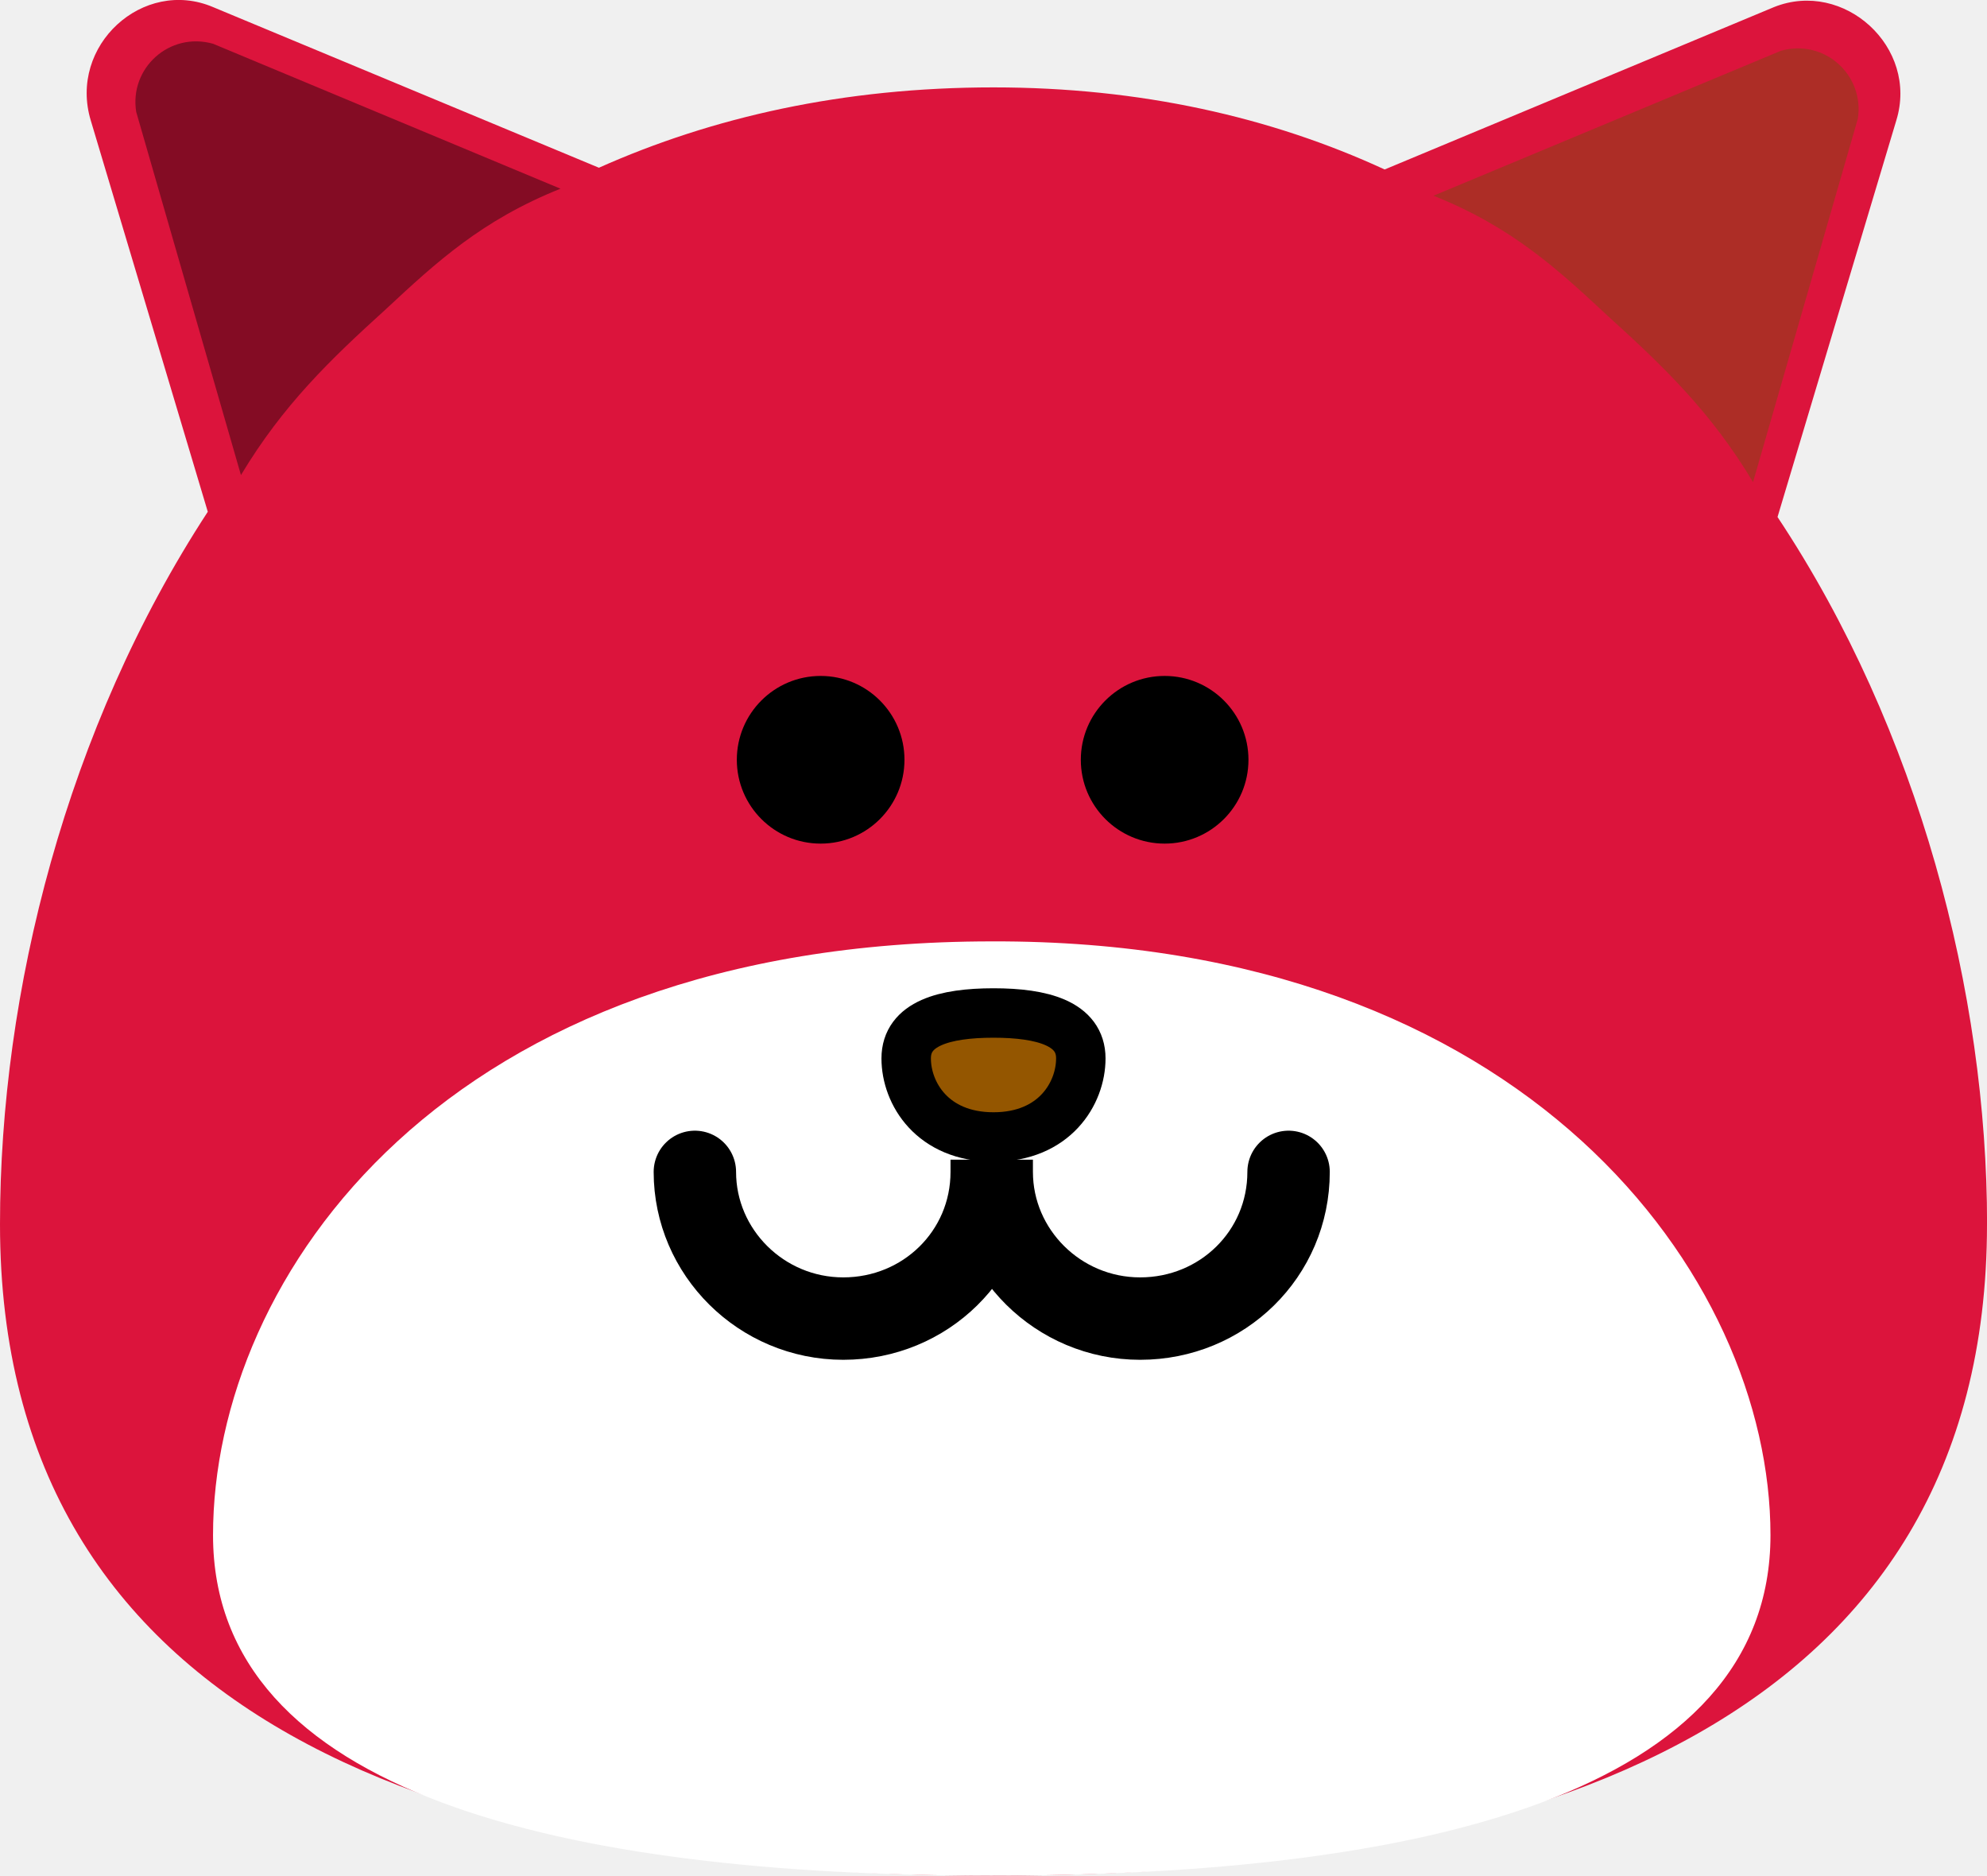
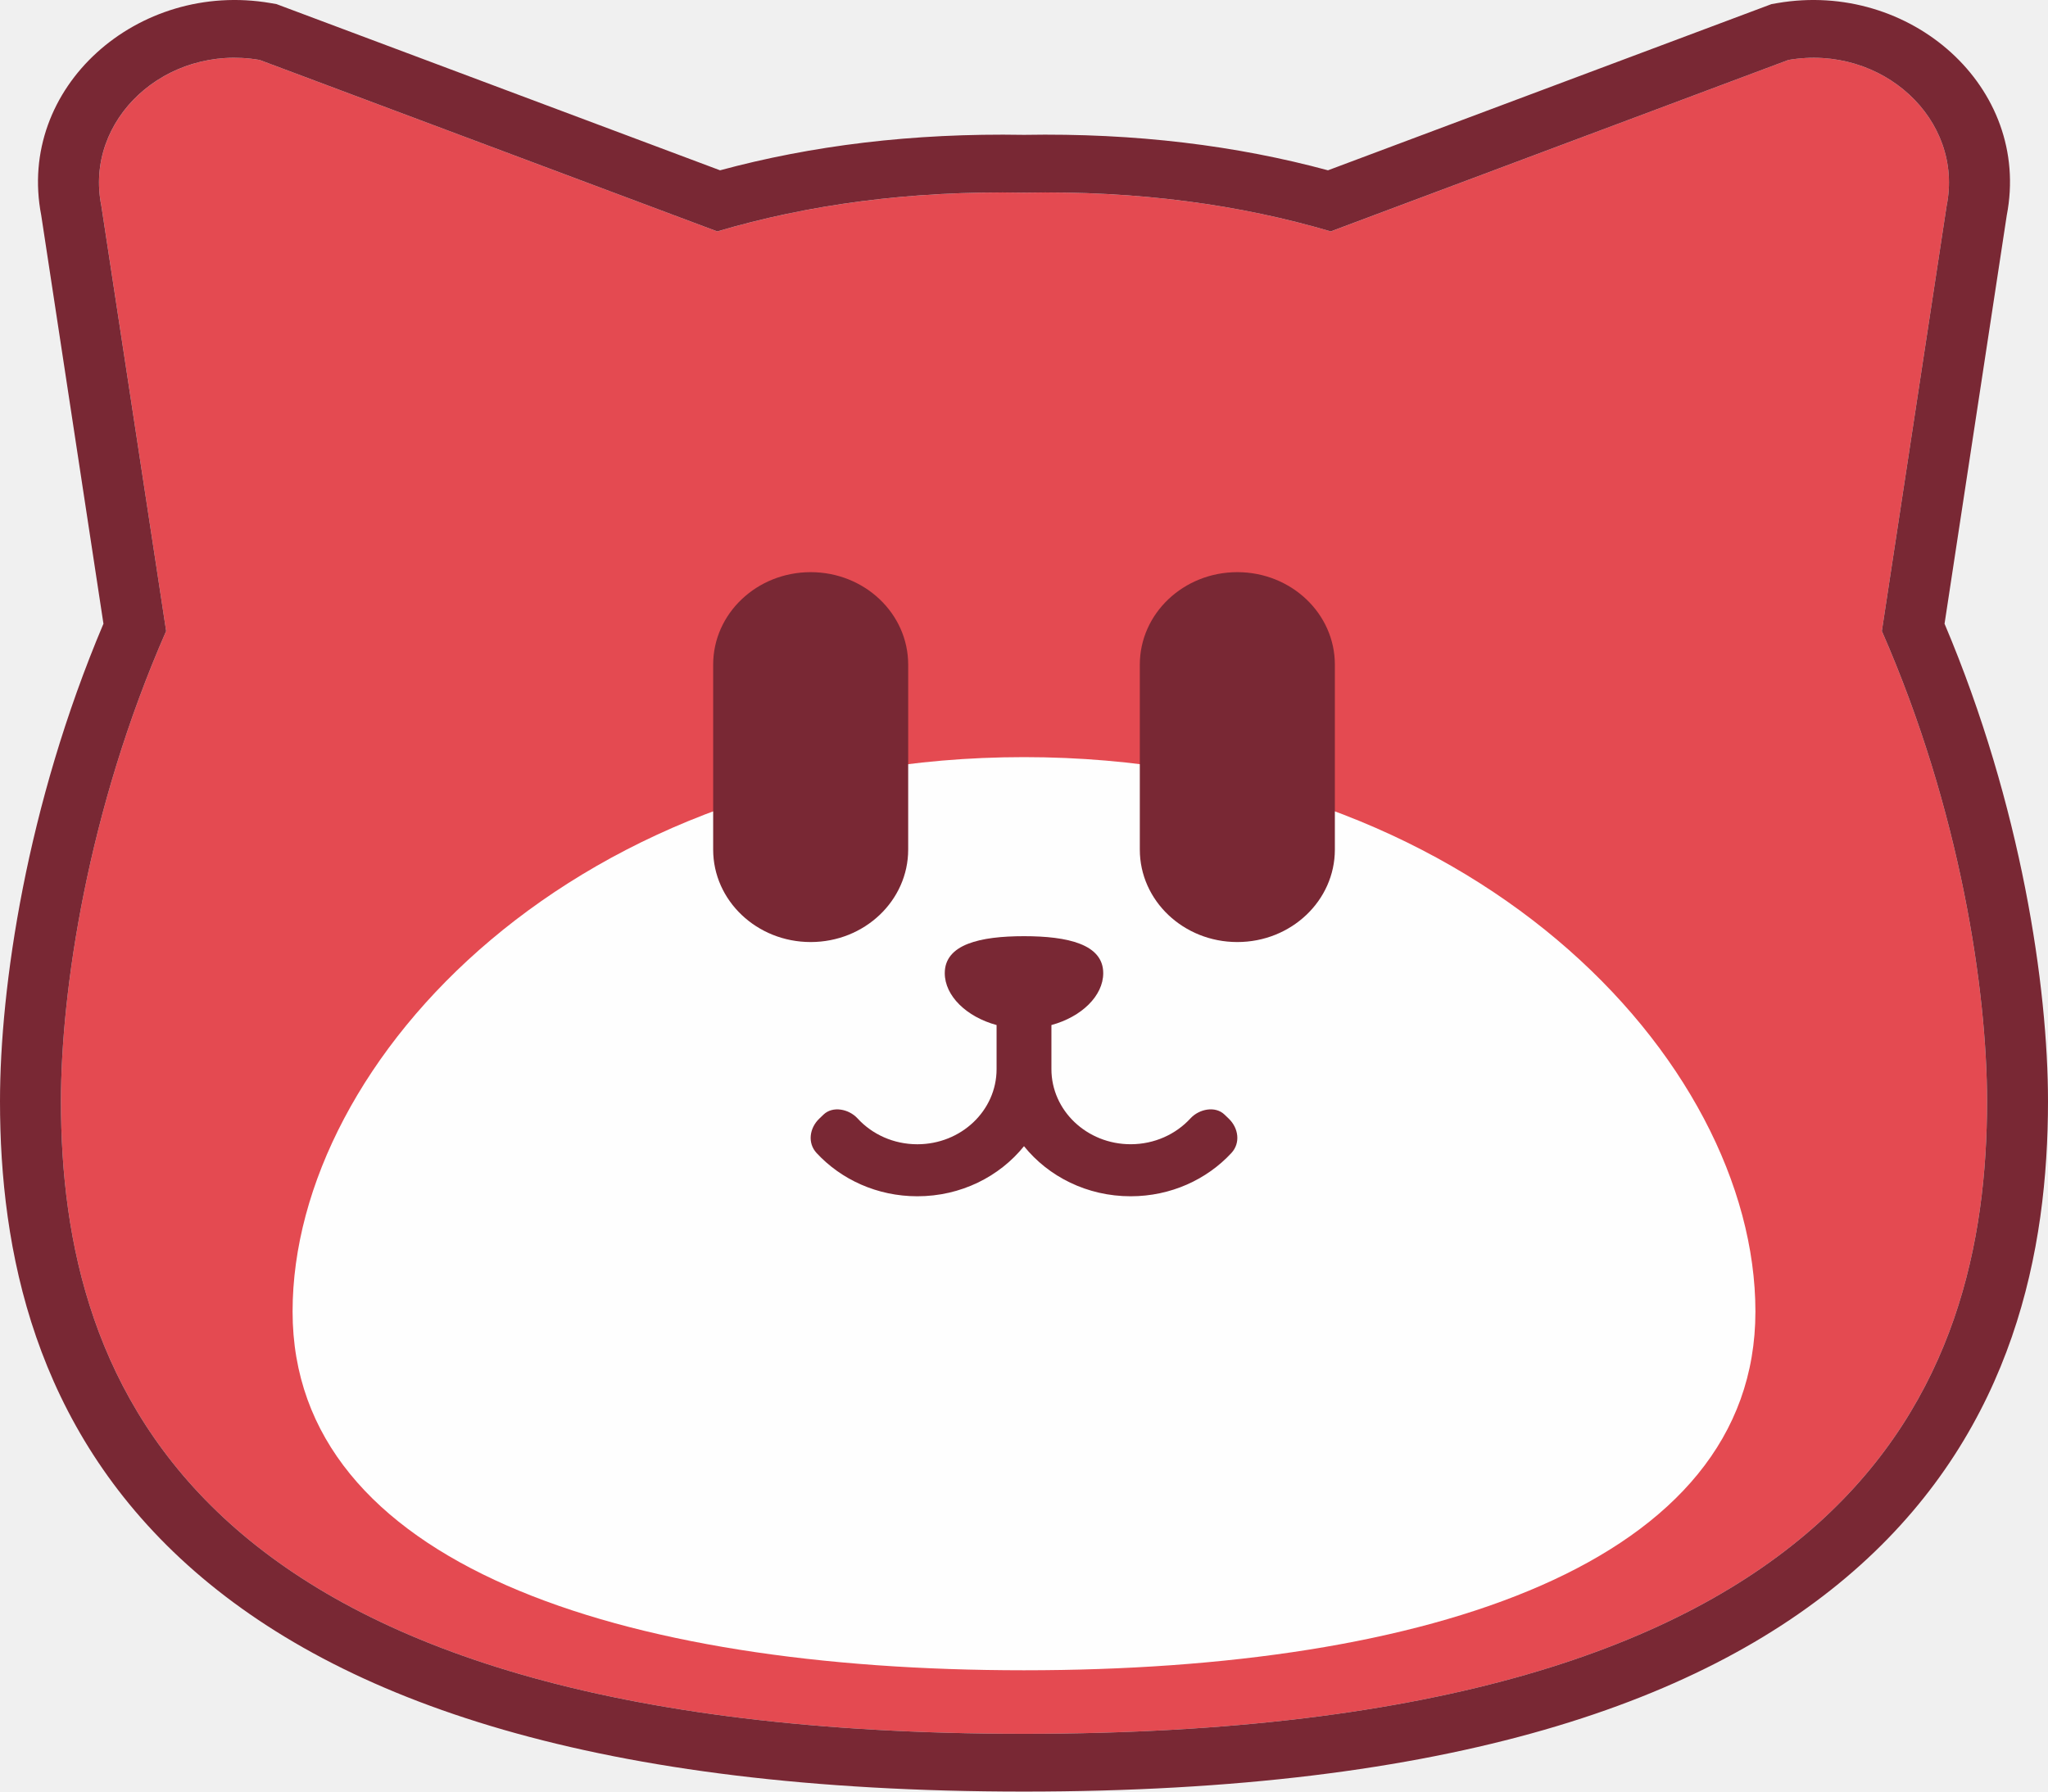
- <svg xmlns="http://www.w3.org/2000/svg" version="1.1" width="60.282" height="56.896" viewBox="0 0 60.282 56.896" id="svg10">
-   <defs id="defs10" />
-   <g transform="translate(-209.859,-151.5521)" id="g10">
-     <g data-paper-data="{&quot;isPaintingLayer&quot;:true}" fill-rule="nonzero" stroke-linejoin="miter" stroke-miterlimit="10" stroke-dasharray="none" stroke-dashoffset="0" style="mix-blend-mode:normal" id="g9">
-       <path d="m 270.141,188.689 c 0,14.938 -13.508,19.759 -30.141,19.759 -16.633,0 -30.141,-4.767 -30.141,-19.759 0,-7.045 2.013,-15.044 6.304,-21.613 l -3.549,-11.866 c -0.689,-2.278 1.589,-4.344 3.708,-3.443 l 11.707,4.873 c 3.443,-1.536 7.416,-2.437 11.972,-2.437 4.45,0 8.423,0.901 11.866,2.49 l 11.813,-4.926 c 2.119,-0.848 4.397,1.218 3.708,3.443 l -3.602,12.025 c 4.291,6.463 6.357,14.461 6.357,21.454 z" fill="#dc143c" stroke="none" stroke-width="1" stroke-linecap="butt" id="path1" />
-       <path d="m 263.572,198.118 c 0,7.84 -10.594,10.33 -23.625,10.33 -13.031,0 -23.625,-2.49 -23.625,-10.33 0,-7.84 7.045,-18.01 23.625,-18.01 16.209,-0.053 23.625,10.171 23.625,18.01 z" fill="#ffffff" stroke="none" stroke-width="1" stroke-linecap="butt" id="path2" />
-       <path d="m 237.351,183.657 c 0,-1.059 1.165,-1.377 2.649,-1.377 1.483,0 2.649,0.318 2.649,1.377 0,1.059 -0.795,2.384 -2.649,2.384 -1.854,0 -2.649,-1.324 -2.649,-2.384 z" fill="#945600" stroke="#000000" stroke-width="1.5" stroke-linecap="butt" id="path3" />
-       <path d="m 248.952,187.1 c 0,2.49 -2.013,4.45 -4.503,4.45 -2.49,0 -4.503,-2.013 -4.503,-4.45 0,-0.106 0,-0.106 0,-0.106 0,-0.159 0,-0.265 0,-0.265 0,0 0,0.106 0,0.265 0,0 0,0 0,0.106 0,2.49 -2.013,4.45 -4.503,4.45 -2.49,0 -4.503,-2.013 -4.503,-4.45" fill="none" stroke="#000000" stroke-width="2.5" stroke-linecap="round" id="path4" />
-       <path d="m 232.213,174.599 c 0,-1.404 1.138,-2.543 2.543,-2.543 1.404,0 2.543,1.138 2.543,2.543 0,1.404 -1.138,2.543 -2.543,2.543 -1.404,0 -2.543,-1.138 -2.543,-2.543 z" fill="#000000" stroke="none" stroke-width="1" stroke-linecap="butt" id="path5" />
-       <path d="m 242.649,174.599 c 0,-1.404 1.138,-2.543 2.543,-2.543 1.404,0 2.543,1.138 2.543,2.543 0,1.404 -1.138,2.543 -2.543,2.543 -1.404,0 -2.543,-1.138 -2.543,-2.543 z" fill="#000000" stroke="none" stroke-width="1" stroke-linecap="butt" id="path6" />
-       <path d="m 221.566,160.931 c -1.695,1.536 -3.125,2.913 -4.397,5.032 l -3.178,-11.018 c -0.212,-1.324 1.006,-2.437 2.331,-2.066 l 10.541,4.397 c -2.384,0.954 -3.761,2.225 -5.297,3.655 z" fill="#840c24" stroke="none" stroke-width="1" stroke-linecap="butt" id="path7" />
-       <path d="m 253.349,157.489 10.541,-4.397 c 1.324,-0.371 2.543,0.742 2.331,2.066 l -3.178,11.018 c -1.271,-2.119 -2.702,-3.496 -4.397,-5.032 -1.536,-1.43 -2.913,-2.702 -5.297,-3.655 z" fill="#ad2d26" stroke="none" stroke-width="1" stroke-linecap="butt" id="path8" />
-     </g>
-   </g>
+ <svg xmlns="http://www.w3.org/2000/svg" width="80" height="70" viewBox="0 0 80 70" fill="none" version="1.1" id="svg6">
+   <defs id="defs6" />
+   <path d="m 69.858,2.343 -17.876,6.699 c -3.522,-1.04 -7.495,-1.597 -11.982,-1.514 -4.486,-0.083 -8.46,0.474 -11.982,1.514 l -17.876,-6.699 c -3.66,-0.629 -6.864,2.326 -6.182,5.702 L 6.49,24.656 c -3.077,7.014 -4.109,14.091 -4.109,18.373 0,10.999 5.021,24.713 37.619,24.713 32.598,0 37.619,-13.714 37.619,-24.713 0,-4.282 -1.032,-11.359 -4.109,-18.373 L 76.04,8.045 c 0.682,-3.376 -2.522,-6.331 -6.182,-5.702 z" fill="#e44a51" id="path1" />
+   <path fill-rule="evenodd" clip-rule="evenodd" d="m 69.201,0.16 0.232,-0.04 c 5.181,-0.89 9.926,3.287 8.956,8.294 L 75.959,24.37 c 3.013,7.118 4.041,14.224 4.041,18.658 0,5.8 -1.325,12.71 -7.326,18.118 -5.96,5.371 -16.085,8.853 -32.674,8.853 -16.589,0 -26.714,-3.482 -32.674,-8.853 C 1.325,55.738 0,48.828 0,43.028 c 0,-4.434 1.028,-11.54 4.041,-18.658 L 1.611,8.414 c -0.971,-5.007 3.775,-9.184 8.956,-8.294 l 0.232,0.04 17.329,6.494 c 3.558,-0.962 7.504,-1.462 11.873,-1.385 4.369,-0.077 8.314,0.423 11.873,1.385 z m -17.22,8.881 c -3.522,-1.04 -7.495,-1.597 -11.982,-1.514 -4.486,-0.083 -8.46,0.474 -11.982,1.514 l -17.876,-6.699 c -3.66,-0.629 -6.864,2.327 -6.182,5.702 L 6.49,24.656 c -3.077,7.014 -4.109,14.091 -4.109,18.373 0,10.999 5.021,24.713 37.619,24.713 32.598,0 37.619,-13.714 37.619,-24.713 0,-4.282 -1.032,-11.359 -4.109,-18.373 L 76.04,8.045 c 0.682,-3.376 -2.522,-6.332 -6.182,-5.702 z" fill="#792834" id="path2" />
+   <path d="m 40,65.26 c -15.78,0 -28.571,-4.164 -28.571,-14.016 0,-9.852 11.138,-21.662 28.571,-21.662 17.433,0 28.571,11.809 28.571,21.662 0,9.852 -12.792,14.016 -28.571,14.016 z" fill="#fefefe" id="path3" />
+   <path d="m 35.476,25.968 v 7.226 c 0,1.995 -1.706,3.613 -3.809,3.613 -2.104,0 -3.809,-1.618 -3.809,-3.613 v -7.226 c 0,-1.995 1.706,-3.613 3.809,-3.613 2.104,0 3.809,1.617 3.809,3.613 z" fill="#792834" id="path4" />
+   <path d="m 52.143,25.968 v 7.226 c 0,1.995 -1.706,3.613 -3.81,3.613 -2.104,0 -3.809,-1.618 -3.809,-3.613 v -7.226 c 0,-1.995 1.706,-3.613 3.809,-3.613 2.104,0 3.81,1.617 3.81,3.613 z" fill="#792834" id="path5" />
+   <path fill-rule="evenodd" clip-rule="evenodd" d="m 38.929,40.05 c -1.182,-0.321 -2.024,-1.145 -2.024,-2.027 0,-1.131 1.386,-1.445 3.095,-1.445 1.71,0 3.095,0.315 3.095,1.445 0,0.882 -0.842,1.706 -2.024,2.027 v 1.721 c 0,1.621 1.386,2.936 3.095,2.936 0.932,0 1.768,-0.391 2.336,-1.01 0.338,-0.368 0.968,-0.497 1.329,-0.15 l 0.167,0.16 c 0.384,0.369 0.465,0.952 0.104,1.342 -0.96,1.036 -2.367,1.691 -3.936,1.691 -1.699,0 -3.209,-0.767 -4.166,-1.957 -0.957,1.189 -2.467,1.957 -4.166,1.957 -1.569,0 -2.976,-0.654 -3.936,-1.69 -0.361,-0.39 -0.28,-0.973 0.104,-1.342 l 0.167,-0.16 c 0.361,-0.347 0.992,-0.218 1.329,0.15 0.567,0.619 1.403,1.01 2.336,1.01 1.709,0 3.095,-1.314 3.095,-2.936 z" fill="#792834" id="path6" />
</svg>
